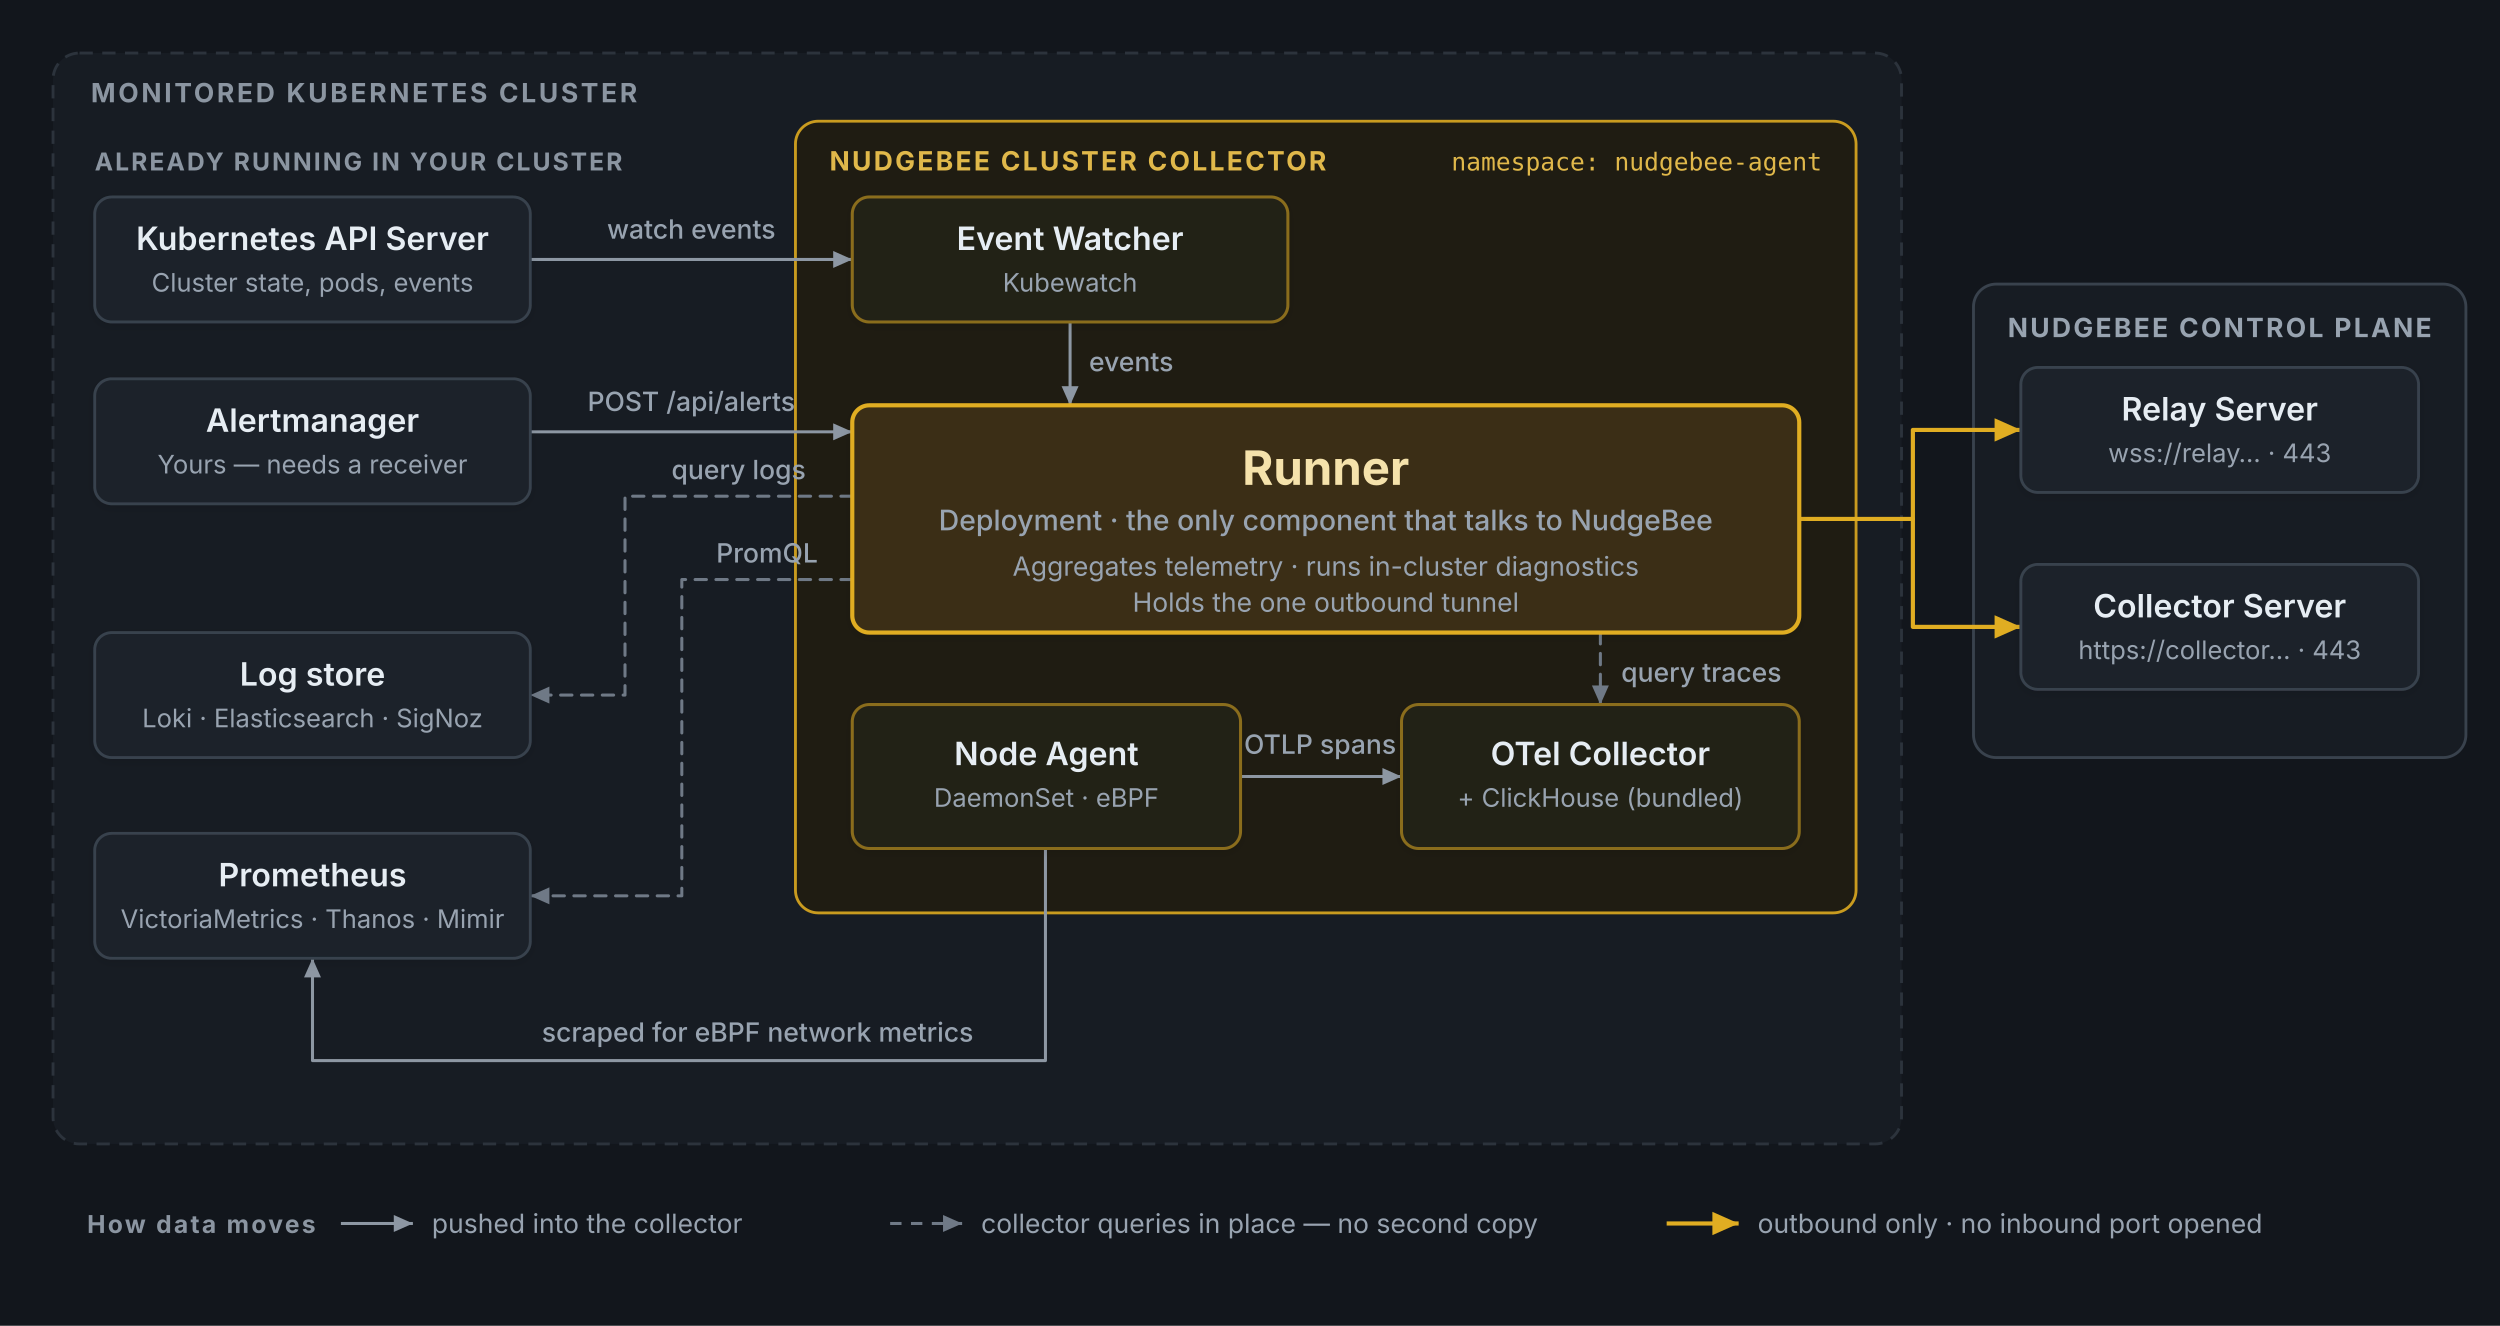
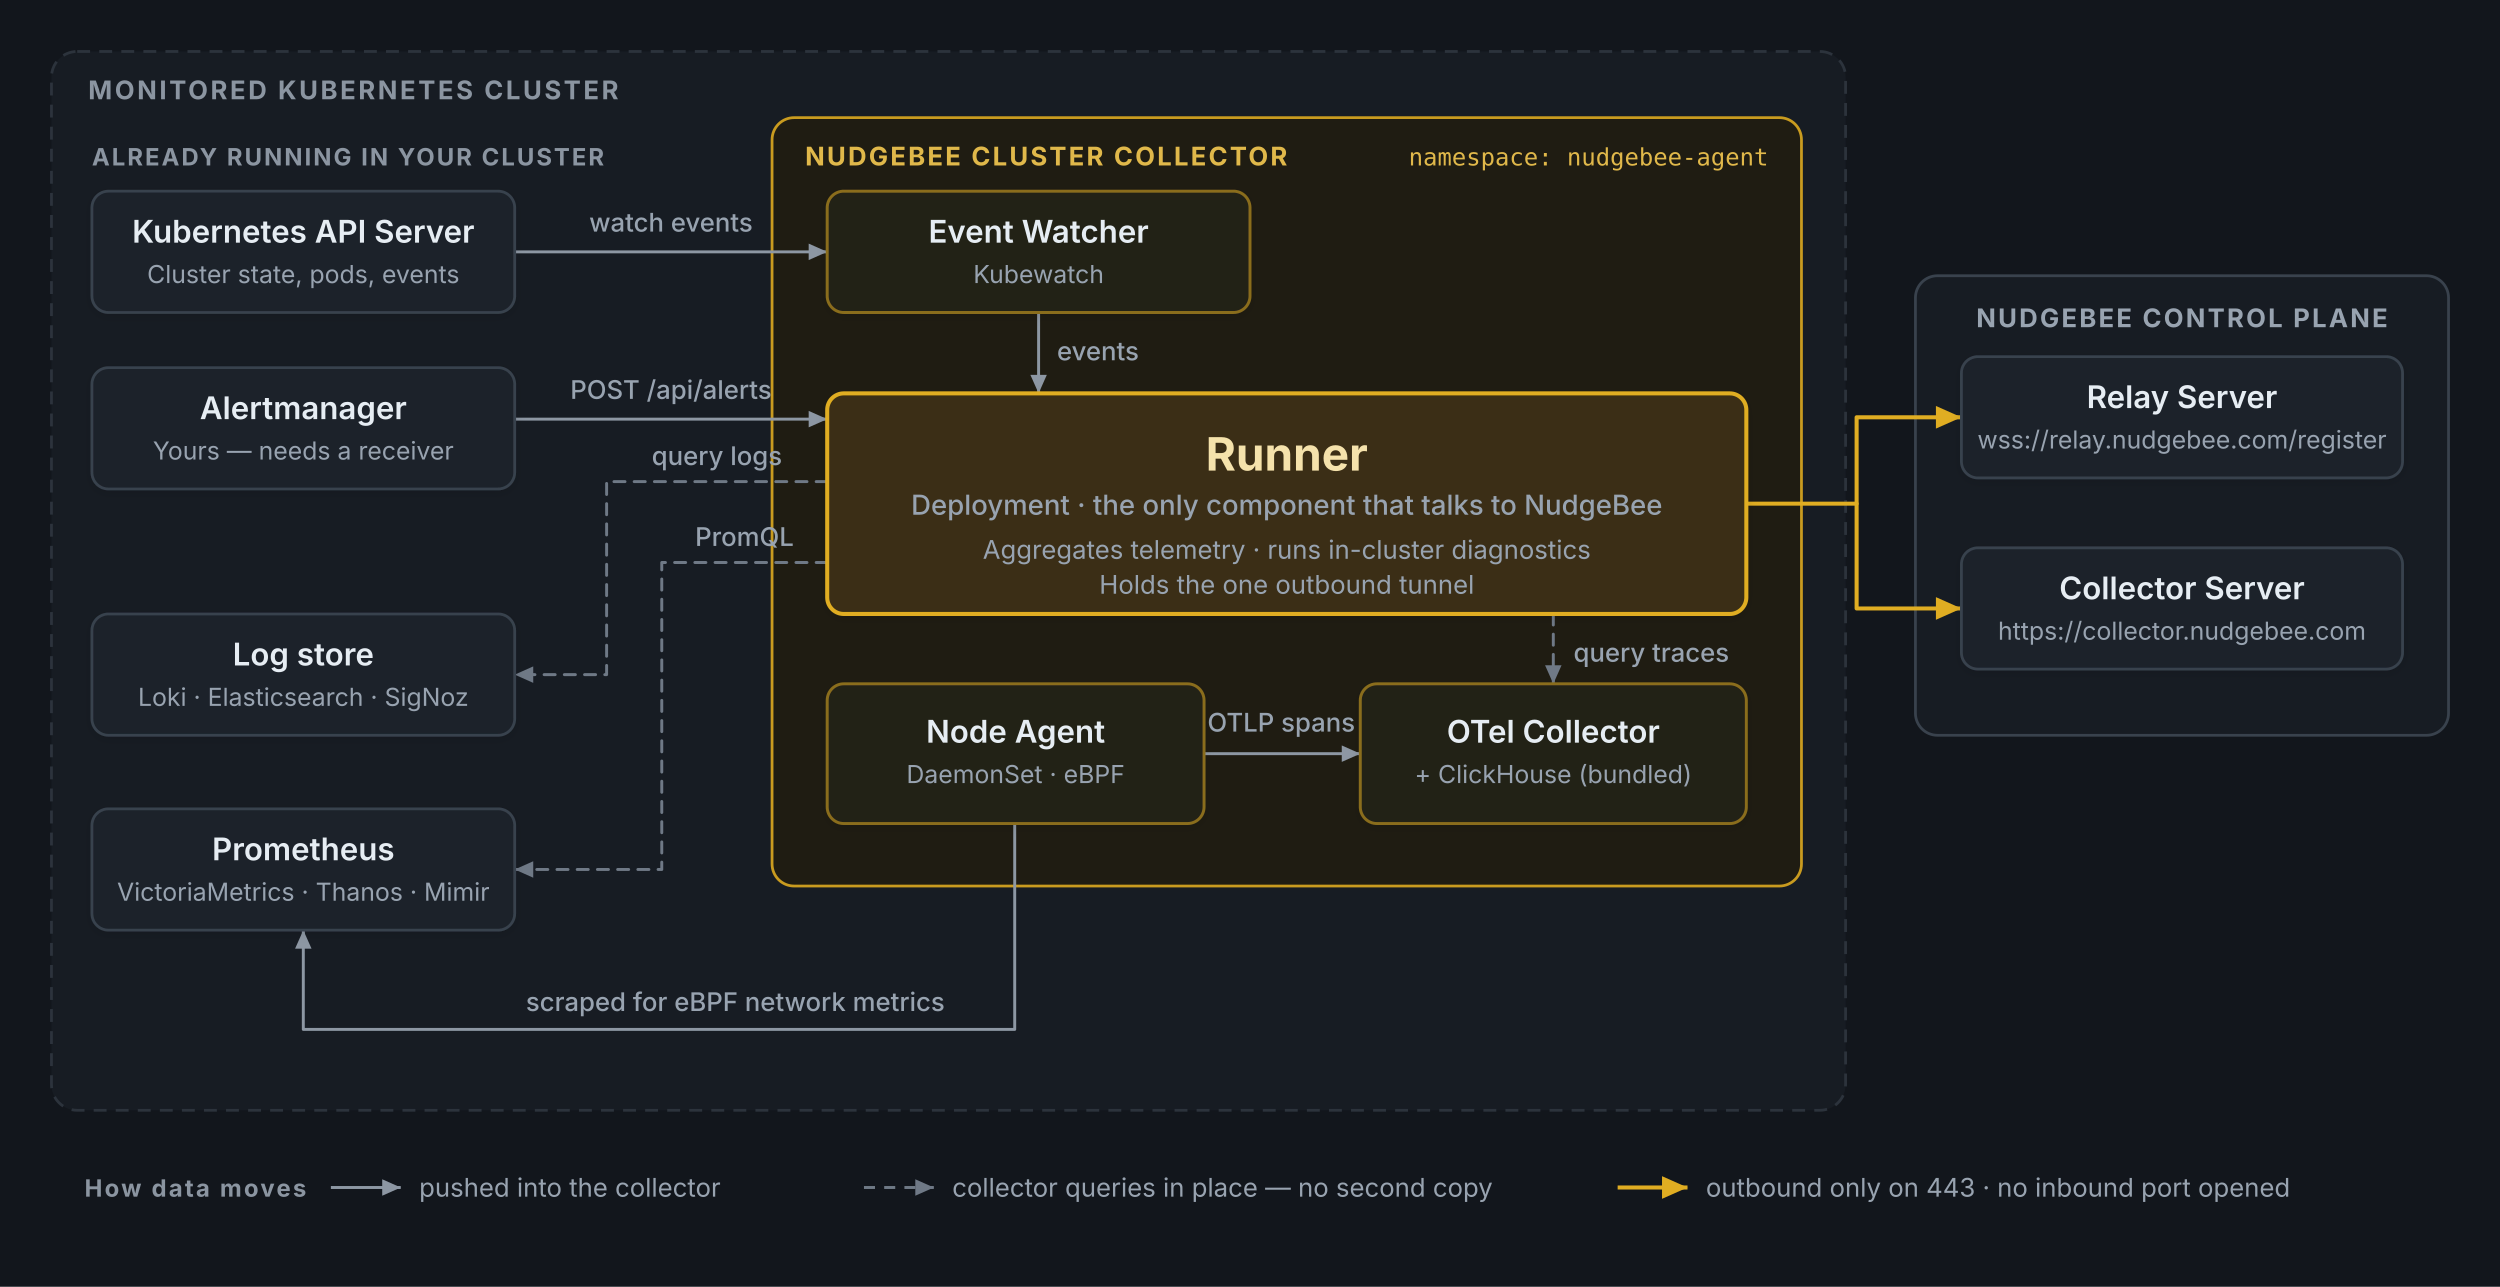
- <svg xmlns="http://www.w3.org/2000/svg" viewBox="0 0 1320 700" width="1320" height="700" role="img" aria-label="The NudgeBee Cluster Collector runs in your cluster: the Event Watcher and Node Agent feed a Runner, which queries Prometheus, your log store and the bundled trace store in place, and opens a single outbound connection to the NudgeBee Relay and Collector servers.">
+ <svg xmlns="http://www.w3.org/2000/svg" viewBox="0 0 1360 700" width="1360" height="700" role="img" aria-label="The NudgeBee Cluster Collector runs in your cluster: the Event Watcher and Node Agent feed a Runner, which queries Prometheus, your log store and the bundled trace store in place, and opens a single outbound connection to the NudgeBee Relay and Collector servers.">
  <defs>
    <marker id="ah-push" viewBox="0 0 10 10" refX="9" refY="5" markerWidth="7" markerHeight="7" orient="auto-start-reverse">
      <path d="M 0 1 L 9 5 L 0 9 z" fill="#8d97a3" />
    </marker>
    <marker id="ah-pull" viewBox="0 0 10 10" refX="9" refY="5" markerWidth="7" markerHeight="7" orient="auto-start-reverse">
      <path d="M 0 1 L 9 5 L 0 9 z" fill="#6f7986" />
    </marker>
    <marker id="ah-accent" viewBox="0 0 10 10" refX="9" refY="5" markerWidth="7" markerHeight="7" orient="auto-start-reverse">
      <path d="M 0 1 L 9 5 L 0 9 z" fill="#e0ad22" />
    </marker>
    <filter id="sh" x="-20%" y="-20%" width="140%" height="140%">
      <feDropShadow dx="0" dy="1.5" stdDeviation="2.5" flood-color="#000000" flood-opacity="0.10" />
    </filter>
  </defs>
-   <rect width="1320" height="700" fill="#12161c" />
+   <rect width="1360" height="700" fill="#12161c" />
  <rect x="28" y="28" width="976" height="576" rx="14" ry="14" fill="#171c23" stroke="#2c333c" stroke-width="1.5" stroke-dasharray="7 5" />
  <text x="48" y="54" fill="#8b95a1" font-family="Inter, -apple-system, BlinkMacSystemFont, 'Segoe UI', Roboto, Helvetica, Arial, sans-serif" font-size="14" font-weight="700" text-anchor="start" letter-spacing="1.4">MONITORED KUBERNETES CLUSTER</text>
  <text x="50" y="90" fill="#8b95a1" font-family="Inter, -apple-system, BlinkMacSystemFont, 'Segoe UI', Roboto, Helvetica, Arial, sans-serif" font-size="13" font-weight="700" text-anchor="start" letter-spacing="1.1">ALREADY RUNNING IN YOUR CLUSTER</text>
  <rect x="420" y="64" width="560" height="418" rx="12" ry="12" fill="#1f1c12" stroke="#c99b1f" stroke-width="1.5" />
  <text x="438" y="90" fill="#e0b84a" font-family="Inter, -apple-system, BlinkMacSystemFont, 'Segoe UI', Roboto, Helvetica, Arial, sans-serif" font-size="14" font-weight="700" text-anchor="start" letter-spacing="1.2">NUDGEBEE CLUSTER COLLECTOR</text>
  <text x="962" y="90" fill="#e0b84a" font-family="'SFMono-Regular', ui-monospace, Menlo, Consolas, monospace" font-size="13" font-weight="400" text-anchor="end">namespace: nudgebee-agent</text>
-   <rect x="1042" y="150" width="260" height="250" rx="12" ry="12" fill="#171c23" stroke="#39424d" stroke-width="1.5" />
-   <text x="1172.0" y="178" fill="#98a3b0" font-family="Inter, -apple-system, BlinkMacSystemFont, 'Segoe UI', Roboto, Helvetica, Arial, sans-serif" font-size="14" font-weight="700" text-anchor="middle" letter-spacing="1.2">NUDGEBEE CONTROL PLANE</text>
+   <rect x="1042" y="150" width="290" height="250" rx="12" ry="12" fill="#171c23" stroke="#39424d" stroke-width="1.5" />
+   <text x="1187.0" y="178" fill="#98a3b0" font-family="Inter, -apple-system, BlinkMacSystemFont, 'Segoe UI', Roboto, Helvetica, Arial, sans-serif" font-size="14" font-weight="700" text-anchor="middle" letter-spacing="1.2">NUDGEBEE CONTROL PLANE</text>
  <polyline points="280,137 450,137" fill="none" stroke="#8d97a3" stroke-width="1.6" stroke-linejoin="round" stroke-linecap="round" marker-end="url(#ah-push)" />
  <text x="365" y="126" fill="#98a3b0" font-family="Inter, -apple-system, BlinkMacSystemFont, 'Segoe UI', Roboto, Helvetica, Arial, sans-serif" font-size="14" font-weight="500" text-anchor="middle">watch events</text>
  <polyline points="565,170 565,214" fill="none" stroke="#8d97a3" stroke-width="1.6" stroke-linejoin="round" stroke-linecap="round" marker-end="url(#ah-push)" />
  <text x="575" y="196" fill="#98a3b0" font-family="Inter, -apple-system, BlinkMacSystemFont, 'Segoe UI', Roboto, Helvetica, Arial, sans-serif" font-size="14" font-weight="500" text-anchor="start">events</text>
  <polyline points="280,228 450,228" fill="none" stroke="#8d97a3" stroke-width="1.6" stroke-linejoin="round" stroke-linecap="round" marker-end="url(#ah-push)" />
  <text x="365" y="217" fill="#98a3b0" font-family="Inter, -apple-system, BlinkMacSystemFont, 'Segoe UI', Roboto, Helvetica, Arial, sans-serif" font-size="14" font-weight="500" text-anchor="middle">POST /api/alerts</text>
  <polyline points="450,262 330,262 330,367 280,367" fill="none" stroke="#6f7986" stroke-width="1.6" stroke-dasharray="6 5" stroke-linejoin="round" stroke-linecap="round" marker-end="url(#ah-pull)" />
  <text x="390" y="253" fill="#98a3b0" font-family="Inter, -apple-system, BlinkMacSystemFont, 'Segoe UI', Roboto, Helvetica, Arial, sans-serif" font-size="14" font-weight="500" text-anchor="middle">query logs</text>
  <polyline points="450,306 360,306 360,473 280,473" fill="none" stroke="#6f7986" stroke-width="1.6" stroke-dasharray="6 5" stroke-linejoin="round" stroke-linecap="round" marker-end="url(#ah-pull)" />
  <text x="405" y="297" fill="#98a3b0" font-family="Inter, -apple-system, BlinkMacSystemFont, 'Segoe UI', Roboto, Helvetica, Arial, sans-serif" font-size="14" font-weight="500" text-anchor="middle">PromQL</text>
  <polyline points="845,334 845,372" fill="none" stroke="#6f7986" stroke-width="1.6" stroke-dasharray="6 5" stroke-linejoin="round" stroke-linecap="round" marker-end="url(#ah-pull)" />
  <text x="856" y="360" fill="#98a3b0" font-family="Inter, -apple-system, BlinkMacSystemFont, 'Segoe UI', Roboto, Helvetica, Arial, sans-serif" font-size="14" font-weight="500" text-anchor="start">query traces</text>
  <polyline points="655,410 740,410" fill="none" stroke="#8d97a3" stroke-width="1.6" stroke-linejoin="round" stroke-linecap="round" marker-end="url(#ah-push)" />
  <text x="697" y="398" fill="#98a3b0" font-family="Inter, -apple-system, BlinkMacSystemFont, 'Segoe UI', Roboto, Helvetica, Arial, sans-serif" font-size="14" font-weight="500" text-anchor="middle">OTLP spans</text>
  <polyline points="552,448 552,560 165,560 165,506" fill="none" stroke="#8d97a3" stroke-width="1.6" stroke-linejoin="round" stroke-linecap="round" marker-end="url(#ah-push)" />
  <text x="400" y="550" fill="#98a3b0" font-family="Inter, -apple-system, BlinkMacSystemFont, 'Segoe UI', Roboto, Helvetica, Arial, sans-serif" font-size="14" font-weight="500" text-anchor="middle">scraped for eBPF network metrics</text>
  <polyline points="950,274 1010,274 1010,227 1067,227" fill="none" stroke="#e0ad22" stroke-width="2.2" stroke-linejoin="round" stroke-linecap="round" marker-end="url(#ah-accent)" />
  <polyline points="1010,274 1010,331 1067,331" fill="none" stroke="#e0ad22" stroke-width="2.2" stroke-linejoin="round" stroke-linecap="round" marker-end="url(#ah-accent)" />
  <rect x="50" y="104" width="230" height="66" rx="9" ry="9" fill="#1d232b" stroke="#39424d" stroke-width="1.5" filter="url(#sh)" />
  <text x="165.0" y="132" fill="#e6edf3" font-family="Inter, -apple-system, BlinkMacSystemFont, 'Segoe UI', Roboto, Helvetica, Arial, sans-serif" font-size="17" font-weight="600" text-anchor="middle">Kubernetes API Server</text>
  <text x="165.0" y="154" fill="#98a3b0" font-family="Inter, -apple-system, BlinkMacSystemFont, 'Segoe UI', Roboto, Helvetica, Arial, sans-serif" font-size="13.5" font-weight="400" text-anchor="middle">Cluster state, pods, events</text>
  <rect x="50" y="200" width="230" height="66" rx="9" ry="9" fill="#1d232b" stroke="#39424d" stroke-width="1.5" filter="url(#sh)" />
  <text x="165.0" y="228" fill="#e6edf3" font-family="Inter, -apple-system, BlinkMacSystemFont, 'Segoe UI', Roboto, Helvetica, Arial, sans-serif" font-size="17" font-weight="600" text-anchor="middle">Alertmanager</text>
  <text x="165.0" y="250" fill="#98a3b0" font-family="Inter, -apple-system, BlinkMacSystemFont, 'Segoe UI', Roboto, Helvetica, Arial, sans-serif" font-size="13.5" font-weight="400" text-anchor="middle">Yours — needs a receiver</text>
  <rect x="50" y="334" width="230" height="66" rx="9" ry="9" fill="#1d232b" stroke="#39424d" stroke-width="1.5" filter="url(#sh)" />
  <text x="165.0" y="362" fill="#e6edf3" font-family="Inter, -apple-system, BlinkMacSystemFont, 'Segoe UI', Roboto, Helvetica, Arial, sans-serif" font-size="17" font-weight="600" text-anchor="middle">Log store</text>
  <text x="165.0" y="384" fill="#98a3b0" font-family="Inter, -apple-system, BlinkMacSystemFont, 'Segoe UI', Roboto, Helvetica, Arial, sans-serif" font-size="13.5" font-weight="400" text-anchor="middle">Loki · Elasticsearch · SigNoz</text>
  <rect x="50" y="440" width="230" height="66" rx="9" ry="9" fill="#1d232b" stroke="#39424d" stroke-width="1.5" filter="url(#sh)" />
  <text x="165.0" y="468" fill="#e6edf3" font-family="Inter, -apple-system, BlinkMacSystemFont, 'Segoe UI', Roboto, Helvetica, Arial, sans-serif" font-size="17" font-weight="600" text-anchor="middle">Prometheus</text>
  <text x="165.0" y="490" fill="#98a3b0" font-family="Inter, -apple-system, BlinkMacSystemFont, 'Segoe UI', Roboto, Helvetica, Arial, sans-serif" font-size="13.5" font-weight="400" text-anchor="middle">VictoriaMetrics · Thanos · Mimir</text>
  <rect x="450" y="104" width="230" height="66" rx="9" ry="9" fill="#232019" stroke="#8a6d1e" stroke-width="1.6" filter="url(#sh)" />
  <text x="565.0" y="132" fill="#e6edf3" font-family="Inter, -apple-system, BlinkMacSystemFont, 'Segoe UI', Roboto, Helvetica, Arial, sans-serif" font-size="17" font-weight="600" text-anchor="middle">Event Watcher</text>
  <text x="565.0" y="154" fill="#98a3b0" font-family="Inter, -apple-system, BlinkMacSystemFont, 'Segoe UI', Roboto, Helvetica, Arial, sans-serif" font-size="13.5" font-weight="400" text-anchor="middle">Kubewatch</text>
  <rect x="450" y="214" width="500" height="120" rx="9" ry="9" fill="#3a2f13" stroke="#e0ad22" stroke-width="2.2" filter="url(#sh)" />
  <text x="700.0" y="256" fill="#f5e2ab" font-family="Inter, -apple-system, BlinkMacSystemFont, 'Segoe UI', Roboto, Helvetica, Arial, sans-serif" font-size="25" font-weight="700" text-anchor="middle">Runner</text>
  <text x="700.0" y="280" fill="#98a3b0" font-family="Inter, -apple-system, BlinkMacSystemFont, 'Segoe UI', Roboto, Helvetica, Arial, sans-serif" font-size="15" font-weight="500" text-anchor="middle">Deployment · the only component that talks to NudgeBee</text>
  <text x="700.0" y="304" fill="#98a3b0" font-family="Inter, -apple-system, BlinkMacSystemFont, 'Segoe UI', Roboto, Helvetica, Arial, sans-serif" font-size="14" font-weight="400" text-anchor="middle">Aggregates telemetry · runs in-cluster diagnostics</text>
  <text x="700.0" y="323" fill="#98a3b0" font-family="Inter, -apple-system, BlinkMacSystemFont, 'Segoe UI', Roboto, Helvetica, Arial, sans-serif" font-size="14" font-weight="400" text-anchor="middle">Holds the one outbound tunnel</text>
  <rect x="450" y="372" width="205" height="76" rx="9" ry="9" fill="#232019" stroke="#8a6d1e" stroke-width="1.6" filter="url(#sh)" />
  <text x="552.5" y="404" fill="#e6edf3" font-family="Inter, -apple-system, BlinkMacSystemFont, 'Segoe UI', Roboto, Helvetica, Arial, sans-serif" font-size="17" font-weight="600" text-anchor="middle">Node Agent</text>
  <text x="552.5" y="426" fill="#98a3b0" font-family="Inter, -apple-system, BlinkMacSystemFont, 'Segoe UI', Roboto, Helvetica, Arial, sans-serif" font-size="13.5" font-weight="400" text-anchor="middle">DaemonSet · eBPF</text>
  <rect x="740" y="372" width="210" height="76" rx="9" ry="9" fill="#232019" stroke="#8a6d1e" stroke-width="1.6" filter="url(#sh)" />
  <text x="845.0" y="404" fill="#e6edf3" font-family="Inter, -apple-system, BlinkMacSystemFont, 'Segoe UI', Roboto, Helvetica, Arial, sans-serif" font-size="17" font-weight="600" text-anchor="middle">OTel Collector</text>
  <text x="845.0" y="426" fill="#98a3b0" font-family="Inter, -apple-system, BlinkMacSystemFont, 'Segoe UI', Roboto, Helvetica, Arial, sans-serif" font-size="13.5" font-weight="400" text-anchor="middle">+ ClickHouse (bundled)</text>
-   <rect x="1067" y="194" width="210" height="66" rx="9" ry="9" fill="#1d232b" stroke="#39424d" stroke-width="1.5" filter="url(#sh)" />
-   <text x="1172.0" y="222" fill="#e6edf3" font-family="Inter, -apple-system, BlinkMacSystemFont, 'Segoe UI', Roboto, Helvetica, Arial, sans-serif" font-size="17" font-weight="600" text-anchor="middle">Relay Server</text>
-   <text x="1172.0" y="244" fill="#98a3b0" font-family="Inter, -apple-system, BlinkMacSystemFont, 'Segoe UI', Roboto, Helvetica, Arial, sans-serif" font-size="13.5" font-weight="400" text-anchor="middle">wss://relay… · 443</text>
-   <rect x="1067" y="298" width="210" height="66" rx="9" ry="9" fill="#1d232b" stroke="#39424d" stroke-width="1.5" filter="url(#sh)" />
-   <text x="1172.0" y="326" fill="#e6edf3" font-family="Inter, -apple-system, BlinkMacSystemFont, 'Segoe UI', Roboto, Helvetica, Arial, sans-serif" font-size="17" font-weight="600" text-anchor="middle">Collector Server</text>
-   <text x="1172.0" y="348" fill="#98a3b0" font-family="Inter, -apple-system, BlinkMacSystemFont, 'Segoe UI', Roboto, Helvetica, Arial, sans-serif" font-size="13.5" font-weight="400" text-anchor="middle">https://collector… · 443</text>
+   <rect x="1067" y="194" width="240" height="66" rx="9" ry="9" fill="#1d232b" stroke="#39424d" stroke-width="1.5" filter="url(#sh)" />
+   <text x="1187.0" y="222" fill="#e6edf3" font-family="Inter, -apple-system, BlinkMacSystemFont, 'Segoe UI', Roboto, Helvetica, Arial, sans-serif" font-size="17" font-weight="600" text-anchor="middle">Relay Server</text>
+   <text x="1187.0" y="244" fill="#98a3b0" font-family="Inter, -apple-system, BlinkMacSystemFont, 'Segoe UI', Roboto, Helvetica, Arial, sans-serif" font-size="13.5" font-weight="400" text-anchor="middle">wss://relay.nudgebee.com/register</text>
+   <rect x="1067" y="298" width="240" height="66" rx="9" ry="9" fill="#1d232b" stroke="#39424d" stroke-width="1.5" filter="url(#sh)" />
+   <text x="1187.0" y="326" fill="#e6edf3" font-family="Inter, -apple-system, BlinkMacSystemFont, 'Segoe UI', Roboto, Helvetica, Arial, sans-serif" font-size="17" font-weight="600" text-anchor="middle">Collector Server</text>
+   <text x="1187.0" y="348" fill="#98a3b0" font-family="Inter, -apple-system, BlinkMacSystemFont, 'Segoe UI', Roboto, Helvetica, Arial, sans-serif" font-size="13.5" font-weight="400" text-anchor="middle">https://collector.nudgebee.com</text>
  <text x="46" y="651" fill="#8b95a1" font-family="Inter, -apple-system, BlinkMacSystemFont, 'Segoe UI', Roboto, Helvetica, Arial, sans-serif" font-size="13" font-weight="700" text-anchor="start" letter-spacing="1.2">How data moves</text>
  <line x1="180" y1="646" x2="218" y2="646" stroke="#8d97a3" stroke-width="1.6" marker-end="url(#ah-push)" />
  <text x="228" y="651" fill="#98a3b0" font-family="Inter, -apple-system, BlinkMacSystemFont, 'Segoe UI', Roboto, Helvetica, Arial, sans-serif" font-size="14" font-weight="400" text-anchor="start">pushed into the collector</text>
  <line x1="470" y1="646" x2="508" y2="646" stroke="#6f7986" stroke-width="1.6" stroke-dasharray="6 5" marker-end="url(#ah-pull)" />
  <text x="518" y="651" fill="#98a3b0" font-family="Inter, -apple-system, BlinkMacSystemFont, 'Segoe UI', Roboto, Helvetica, Arial, sans-serif" font-size="14" font-weight="400" text-anchor="start">collector queries in place — no second copy</text>
  <line x1="880" y1="646" x2="918" y2="646" stroke="#e0ad22" stroke-width="2.2" marker-end="url(#ah-accent)" />
-   <text x="928" y="651" fill="#98a3b0" font-family="Inter, -apple-system, BlinkMacSystemFont, 'Segoe UI', Roboto, Helvetica, Arial, sans-serif" font-size="14" font-weight="400" text-anchor="start">outbound only · no inbound port opened</text>
+   <text x="928" y="651" fill="#98a3b0" font-family="Inter, -apple-system, BlinkMacSystemFont, 'Segoe UI', Roboto, Helvetica, Arial, sans-serif" font-size="14" font-weight="400" text-anchor="start">outbound only on 443 · no inbound port opened</text>
</svg>
